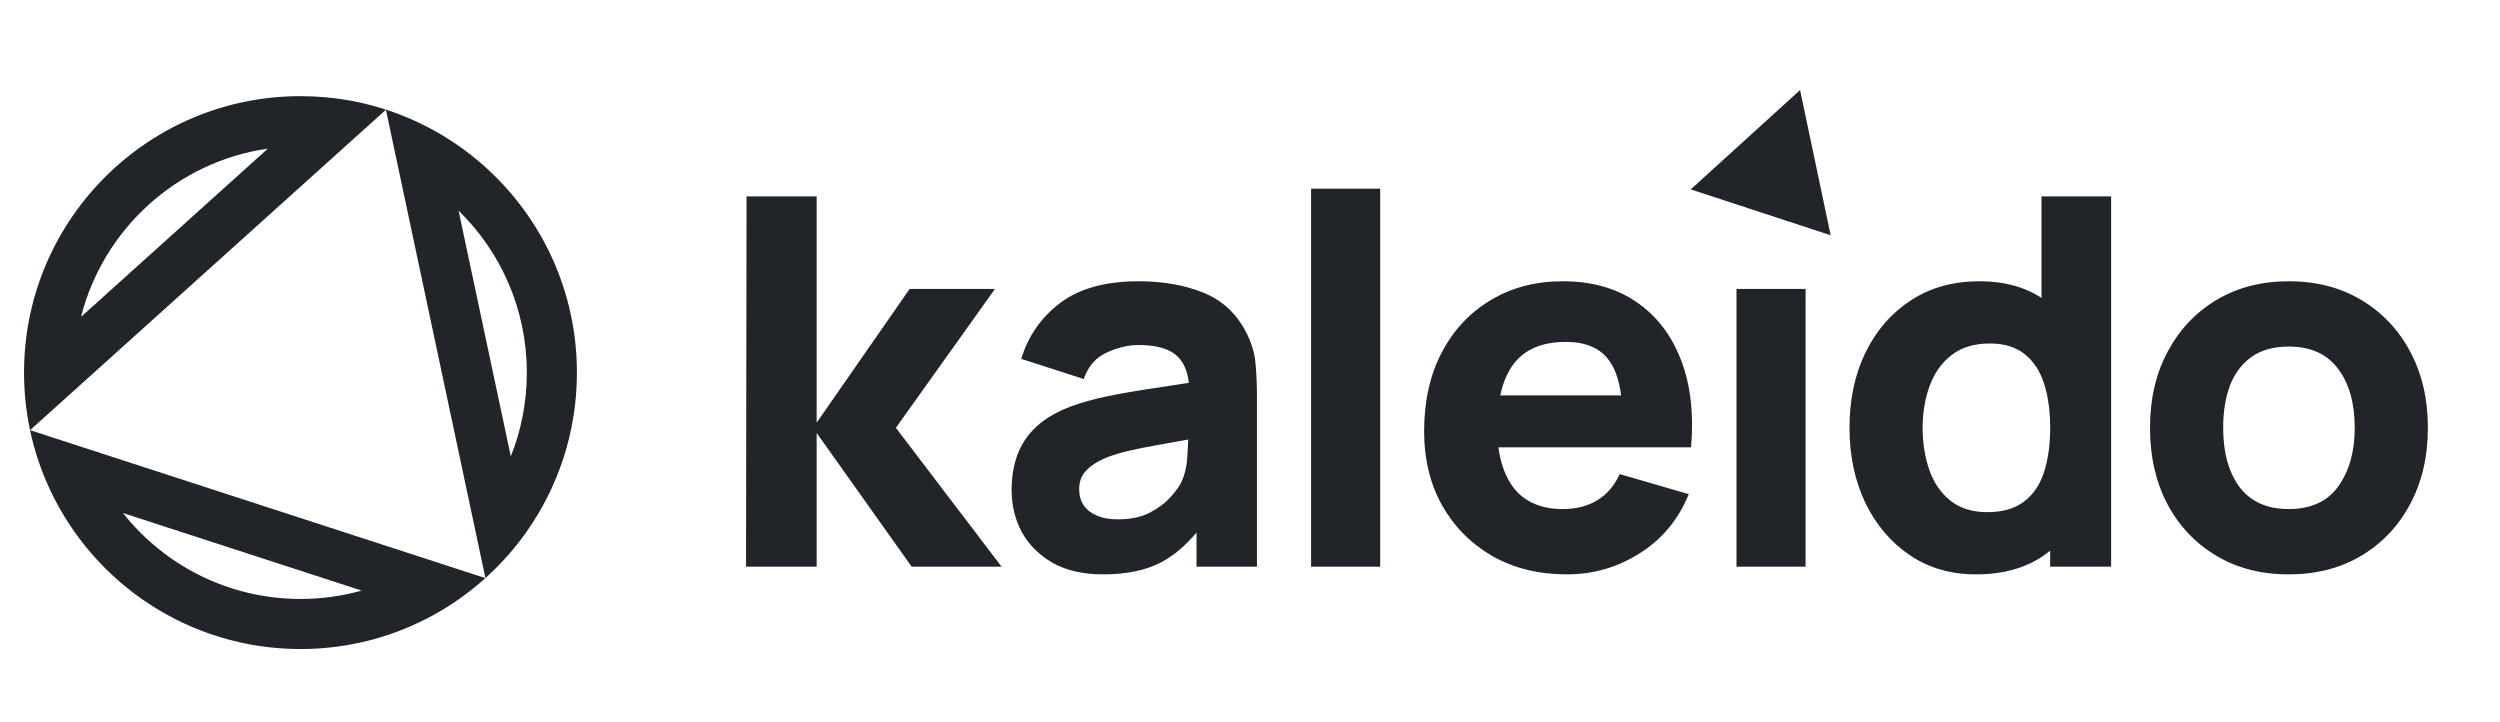
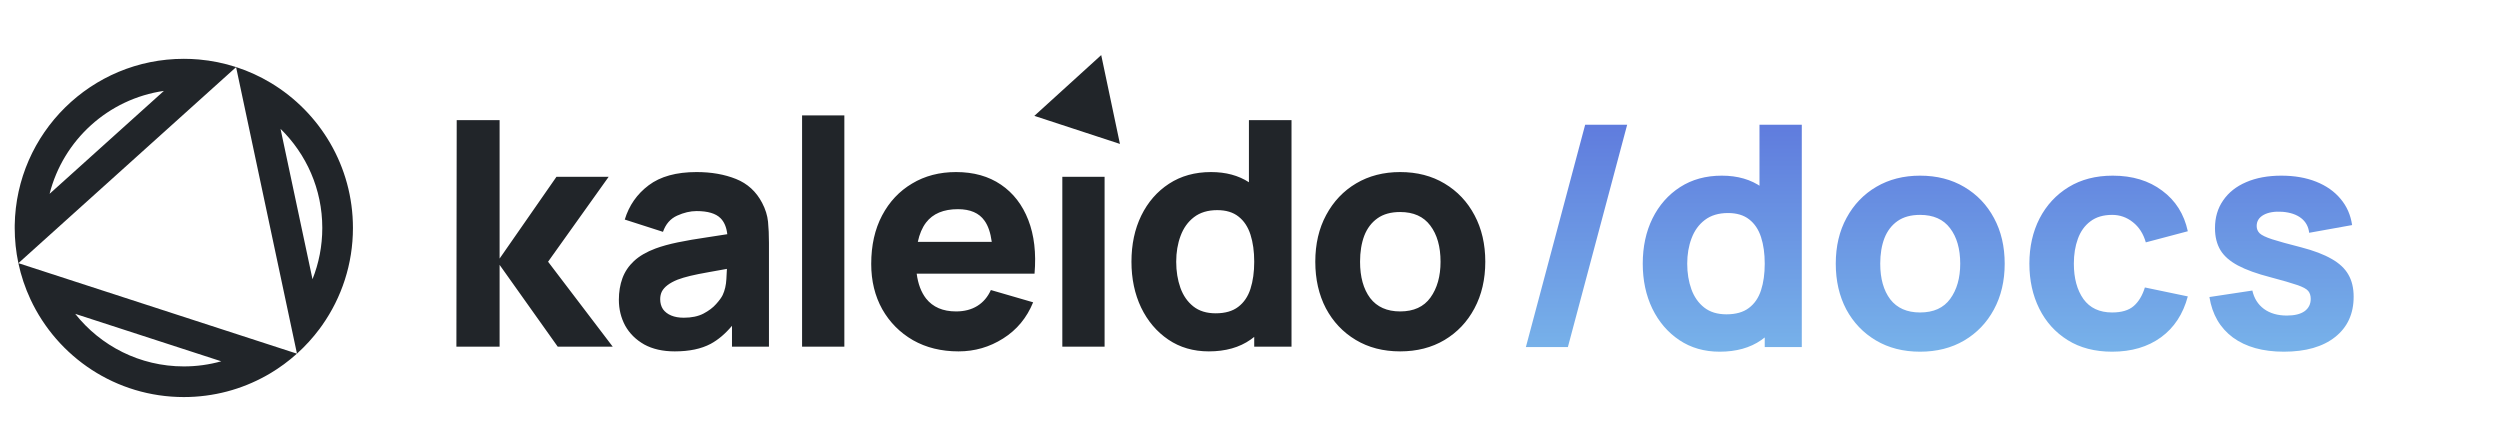
- <svg xmlns="http://www.w3.org/2000/svg" width="104" height="30" viewBox="0 0 104 30" fill="none">
+ <svg xmlns="http://www.w3.org/2000/svg" width="170" height="30" viewBox="0 0 170 30" fill="none">
  <path fill-rule="evenodd" clip-rule="evenodd" d="M76.156 9.787L74.883 3.746L70.335 7.879L76.156 9.787ZM54.541 7.849V23.573H57.416V7.849H54.541ZM31.035 23.573L31.056 8.17H33.973V17.583L37.84 12.021H41.39L37.269 17.797L41.665 23.573H37.925L33.973 18.011V23.573H31.035ZM45.886 23.894C45.069 23.894 44.375 23.737 43.805 23.423C43.241 23.102 42.812 22.678 42.516 22.15C42.227 21.616 42.083 21.027 42.083 20.386C42.083 19.851 42.163 19.362 42.325 18.92C42.487 18.478 42.748 18.089 43.107 17.754C43.474 17.412 43.963 17.127 44.576 16.898C44.999 16.742 45.502 16.602 46.087 16.481C46.672 16.36 47.334 16.246 48.074 16.139C48.509 16.072 48.97 16.001 49.456 15.926C49.402 15.45 49.247 15.086 48.993 14.834C48.669 14.513 48.126 14.353 47.366 14.353C46.943 14.353 46.503 14.456 46.045 14.663C45.587 14.87 45.267 15.237 45.083 15.765L42.484 14.93C42.773 13.975 43.315 13.197 44.111 12.598C44.907 11.999 45.992 11.7 47.366 11.7C48.373 11.7 49.268 11.857 50.05 12.171C50.831 12.484 51.423 13.026 51.825 13.796C52.05 14.224 52.184 14.652 52.226 15.08C52.268 15.508 52.289 15.986 52.289 16.513V23.573H49.775V22.155C49.321 22.696 48.838 23.105 48.327 23.381C47.686 23.723 46.873 23.894 45.886 23.894ZM46.499 21.605C47.028 21.605 47.471 21.512 47.831 21.327C48.197 21.134 48.486 20.917 48.697 20.674C48.915 20.432 49.063 20.229 49.141 20.065C49.289 19.751 49.373 19.387 49.394 18.974C49.411 18.717 49.423 18.487 49.43 18.284C48.957 18.366 48.55 18.439 48.211 18.503C47.683 18.596 47.256 18.681 46.932 18.76C46.608 18.838 46.323 18.924 46.077 19.016C45.795 19.13 45.566 19.255 45.39 19.391C45.221 19.519 45.094 19.662 45.009 19.819C44.932 19.975 44.893 20.15 44.893 20.343C44.893 20.607 44.956 20.835 45.083 21.027C45.217 21.213 45.404 21.355 45.643 21.455C45.883 21.555 46.168 21.605 46.499 21.605ZM65.181 23.894C64.011 23.894 62.98 23.641 62.085 23.134C61.197 22.621 60.5 21.919 59.993 21.027C59.493 20.129 59.243 19.102 59.243 17.947C59.243 16.684 59.489 15.586 59.982 14.652C60.475 13.718 61.155 12.994 62.022 12.481C62.888 11.96 63.885 11.7 65.012 11.7C66.209 11.7 67.227 11.985 68.065 12.556C68.904 13.126 69.524 13.928 69.925 14.962C70.327 15.996 70.468 17.212 70.348 18.61H68.964H67.505H62.335C62.425 19.303 62.637 19.866 62.972 20.3C63.437 20.885 64.117 21.177 65.012 21.177C65.575 21.177 66.058 21.052 66.459 20.803C66.861 20.553 67.167 20.193 67.379 19.722L70.253 20.557C69.823 21.612 69.143 22.432 68.213 23.017C67.291 23.602 66.28 23.894 65.181 23.894ZM66.945 15.005C67.191 15.343 67.356 15.824 67.44 16.449H62.411C62.523 15.916 62.71 15.477 62.972 15.133C63.437 14.527 64.159 14.224 65.139 14.224C65.977 14.224 66.579 14.485 66.945 15.005ZM75.112 12.021H72.238V23.573H75.112V12.021ZM82.201 23.894C81.152 23.894 80.232 23.627 79.444 23.092C78.654 22.557 78.038 21.829 77.594 20.91C77.158 19.99 76.939 18.952 76.939 17.797C76.939 16.62 77.161 15.576 77.605 14.663C78.056 13.743 78.686 13.019 79.496 12.492C80.306 11.964 81.257 11.7 82.349 11.7C83.358 11.7 84.217 11.931 84.927 12.393V8.17H87.823V23.573H85.287V22.909C85.208 22.972 85.127 23.033 85.044 23.092C84.283 23.627 83.335 23.894 82.201 23.894ZM85.033 19.637C85.202 19.109 85.287 18.496 85.287 17.797C85.287 17.098 85.202 16.485 85.033 15.957C84.864 15.43 84.593 15.019 84.219 14.727C83.853 14.435 83.371 14.289 82.772 14.289C82.131 14.289 81.603 14.449 81.187 14.77C80.778 15.084 80.475 15.508 80.278 16.043C80.081 16.57 79.982 17.155 79.982 17.797C79.982 18.446 80.078 19.038 80.268 19.573C80.458 20.1 80.75 20.521 81.145 20.835C81.539 21.148 82.046 21.305 82.666 21.305C83.307 21.305 83.818 21.159 84.198 20.867C84.586 20.574 84.864 20.164 85.033 19.637ZM92.188 23.113C93.054 23.634 94.061 23.894 95.21 23.894C96.351 23.894 97.355 23.637 98.221 23.124C99.094 22.603 99.774 21.887 100.26 20.974C100.753 20.054 101 18.995 101 17.797C101 16.606 100.757 15.554 100.271 14.642C99.785 13.722 99.105 13.001 98.232 12.481C97.365 11.96 96.358 11.7 95.21 11.7C94.082 11.7 93.086 11.957 92.219 12.47C91.353 12.984 90.673 13.7 90.18 14.62C89.687 15.533 89.44 16.592 89.44 17.797C89.44 18.988 89.68 20.043 90.159 20.963C90.645 21.876 91.321 22.593 92.188 23.113ZM97.27 20.236C96.819 20.863 96.132 21.177 95.21 21.177C94.315 21.177 93.635 20.874 93.17 20.268C92.713 19.654 92.484 18.831 92.484 17.797C92.484 17.127 92.579 16.538 92.769 16.032C92.966 15.526 93.265 15.13 93.667 14.845C94.069 14.559 94.583 14.417 95.21 14.417C96.118 14.417 96.802 14.723 97.26 15.337C97.724 15.95 97.957 16.77 97.957 17.797C97.957 18.788 97.728 19.601 97.27 20.236Z" fill="#212529" />
  <path fill-rule="evenodd" clip-rule="evenodd" d="M20.192 24.049C19.627 24.558 19.01 25.012 18.352 25.402C18.263 25.454 18.174 25.506 18.084 25.555C16.431 26.476 14.527 27 12.5 27C7.883 27 3.901 24.279 2.071 20.352C1.71 19.577 1.432 18.755 1.25 17.898C1.25 17.896 1.25 17.894 1.249 17.892C1.086 17.12 1 16.32 1 15.5C1 15.438 1 15.376 1.001 15.315C1.1 9.049 6.211 4 12.5 4C12.843 4 13.183 4.015 13.518 4.044C14.392 4.121 15.238 4.296 16.045 4.557C16.052 4.559 16.059 4.561 16.066 4.564C16.893 4.833 17.679 5.194 18.412 5.634C21.76 7.644 24 11.31 24 15.5C24 17.959 23.228 20.238 21.913 22.108C21.854 22.192 21.794 22.275 21.733 22.358C21.276 22.971 20.761 23.536 20.194 24.047L16.054 4.566L1.251 17.895L20.192 24.049ZM15.045 24.568L5.115 21.342C6.84 23.519 9.507 24.916 12.5 24.916C13.382 24.916 14.236 24.795 15.045 24.568ZM11.145 6.181L3.372 13.18C4.298 9.528 7.357 6.727 11.145 6.181ZM19.076 8.762L21.25 18.986C21.68 17.908 21.916 16.732 21.916 15.5C21.916 12.859 20.828 10.472 19.076 8.762Z" fill="#212529" />
+   <path d="M107.792 8.48H110.648L106.616 23.6H103.76L107.792 8.48ZM116.936 23.915C115.893 23.915 114.98 23.653 114.196 23.128C113.412 22.603 112.799 21.889 112.358 20.986C111.924 20.083 111.707 19.064 111.707 17.93C111.707 16.775 111.928 15.75 112.369 14.854C112.817 13.951 113.443 13.24 114.248 12.722C115.053 12.204 115.998 11.945 117.083 11.945C118.161 11.945 119.068 12.208 119.803 12.733C120.538 13.258 121.094 13.972 121.472 14.875C121.85 15.778 122.039 16.796 122.039 17.93C122.039 19.064 121.847 20.083 121.462 20.986C121.084 21.889 120.517 22.603 119.761 23.128C119.005 23.653 118.063 23.915 116.936 23.915ZM117.398 21.374C118.035 21.374 118.543 21.231 118.921 20.944C119.306 20.657 119.582 20.254 119.75 19.736C119.918 19.218 120.002 18.616 120.002 17.93C120.002 17.244 119.918 16.642 119.75 16.124C119.582 15.606 119.313 15.204 118.942 14.917C118.578 14.63 118.098 14.486 117.503 14.486C116.866 14.486 116.341 14.644 115.928 14.959C115.522 15.267 115.221 15.683 115.025 16.208C114.829 16.726 114.731 17.3 114.731 17.93C114.731 18.567 114.826 19.148 115.015 19.673C115.204 20.191 115.494 20.604 115.886 20.912C116.278 21.22 116.782 21.374 117.398 21.374ZM120.002 23.6V15.83H119.645V8.48H122.522V23.6H120.002ZM130.565 23.915C129.424 23.915 128.423 23.66 127.562 23.149C126.701 22.638 126.029 21.934 125.546 21.038C125.07 20.135 124.832 19.099 124.832 17.93C124.832 16.747 125.077 15.708 125.567 14.812C126.057 13.909 126.733 13.205 127.594 12.701C128.455 12.197 129.445 11.945 130.565 11.945C131.706 11.945 132.707 12.201 133.568 12.712C134.436 13.223 135.112 13.93 135.595 14.833C136.078 15.729 136.319 16.761 136.319 17.93C136.319 19.106 136.074 20.146 135.584 21.049C135.101 21.945 134.426 22.648 133.558 23.159C132.697 23.663 131.699 23.915 130.565 23.915ZM130.565 21.248C131.482 21.248 132.165 20.94 132.613 20.324C133.068 19.701 133.295 18.903 133.295 17.93C133.295 16.922 133.064 16.117 132.602 15.515C132.147 14.913 131.468 14.612 130.565 14.612C129.942 14.612 129.431 14.752 129.032 15.032C128.633 15.312 128.336 15.701 128.14 16.198C127.951 16.695 127.856 17.272 127.856 17.93C127.856 18.945 128.084 19.754 128.539 20.356C129.001 20.951 129.676 21.248 130.565 21.248ZM143.626 23.915C142.45 23.915 141.442 23.653 140.602 23.128C139.762 22.603 139.118 21.889 138.67 20.986C138.222 20.083 137.998 19.064 137.998 17.93C137.998 16.782 138.229 15.757 138.691 14.854C139.16 13.951 139.818 13.24 140.665 12.722C141.512 12.204 142.513 11.945 143.668 11.945C145.005 11.945 146.125 12.285 147.028 12.964C147.938 13.636 148.519 14.556 148.771 15.725L145.915 16.481C145.747 15.893 145.453 15.435 145.033 15.106C144.62 14.777 144.151 14.612 143.626 14.612C143.024 14.612 142.531 14.759 142.146 15.053C141.761 15.34 141.477 15.736 141.295 16.24C141.113 16.737 141.022 17.3 141.022 17.93C141.022 18.917 141.239 19.719 141.673 20.335C142.114 20.944 142.765 21.248 143.626 21.248C144.27 21.248 144.76 21.101 145.096 20.807C145.432 20.513 145.684 20.093 145.852 19.547L148.771 20.156C148.449 21.36 147.84 22.288 146.944 22.939C146.048 23.59 144.942 23.915 143.626 23.915ZM155.302 23.915C153.874 23.915 152.719 23.593 151.837 22.949C150.962 22.298 150.43 21.381 150.241 20.198L153.16 19.757C153.279 20.289 153.542 20.706 153.948 21.007C154.361 21.308 154.882 21.458 155.512 21.458C156.03 21.458 156.429 21.36 156.709 21.164C156.989 20.961 157.129 20.681 157.129 20.324C157.129 20.1 157.073 19.922 156.961 19.789C156.849 19.649 156.597 19.512 156.205 19.379C155.82 19.246 155.218 19.071 154.399 18.854C153.475 18.616 152.737 18.35 152.184 18.056C151.631 17.762 151.232 17.412 150.987 17.006C150.742 16.593 150.619 16.096 150.619 15.515C150.619 14.787 150.805 14.157 151.176 13.625C151.547 13.086 152.068 12.673 152.74 12.386C153.419 12.092 154.217 11.945 155.134 11.945C156.023 11.945 156.811 12.082 157.497 12.355C158.183 12.628 158.736 13.016 159.156 13.52C159.583 14.024 159.845 14.619 159.943 15.305L157.024 15.83C156.975 15.41 156.793 15.078 156.478 14.833C156.163 14.588 155.736 14.444 155.197 14.402C154.672 14.367 154.249 14.437 153.927 14.612C153.612 14.787 153.454 15.039 153.454 15.368C153.454 15.564 153.521 15.729 153.654 15.862C153.794 15.995 154.077 16.131 154.504 16.271C154.938 16.411 155.596 16.593 156.478 16.817C157.339 17.041 158.029 17.304 158.547 17.605C159.072 17.899 159.453 18.256 159.691 18.676C159.929 19.089 160.048 19.589 160.048 20.177C160.048 21.339 159.628 22.253 158.788 22.918C157.948 23.583 156.786 23.915 155.302 23.915Z" fill="url(#paint0_linear_3347_25130)" />
+   <defs>
+     <linearGradient id="paint0_linear_3347_25130" x1="132" y1="0.6" x2="132" y2="29.6" gradientUnits="userSpaceOnUse">
+       <stop stop-color="#5360D7" />
+       <stop offset="1" stop-color="#80C6EE" />
+     </linearGradient>
+   </defs>
</svg>
